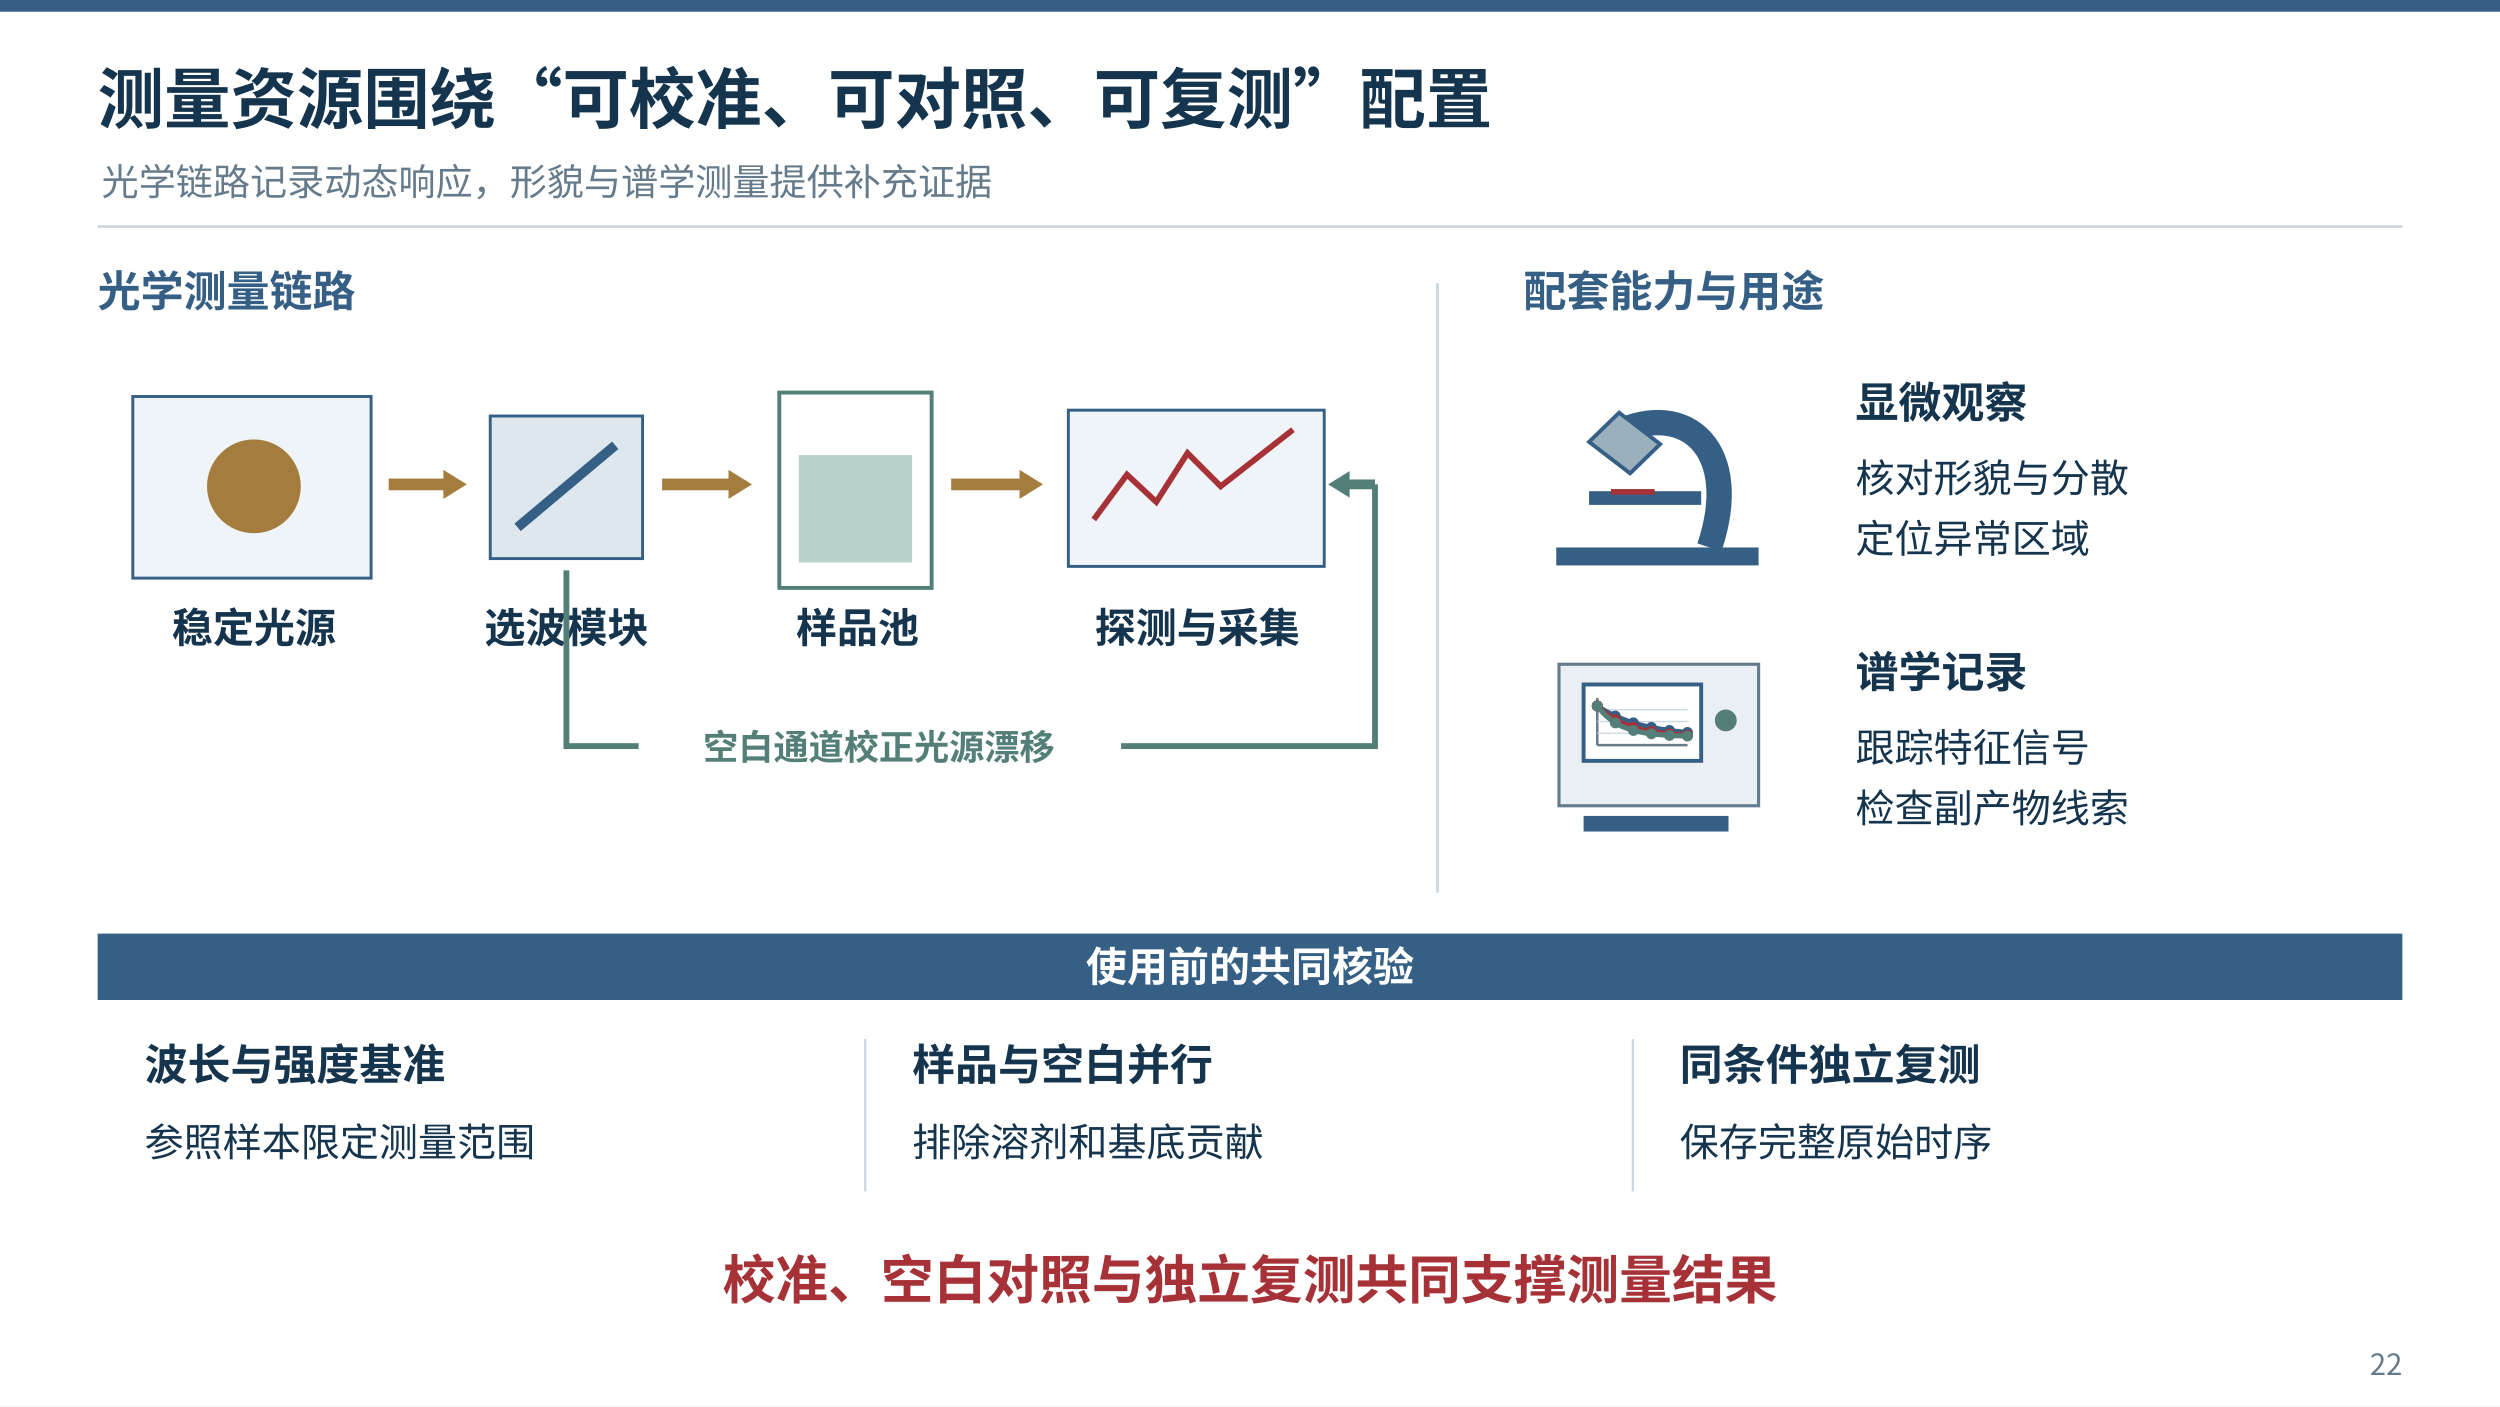
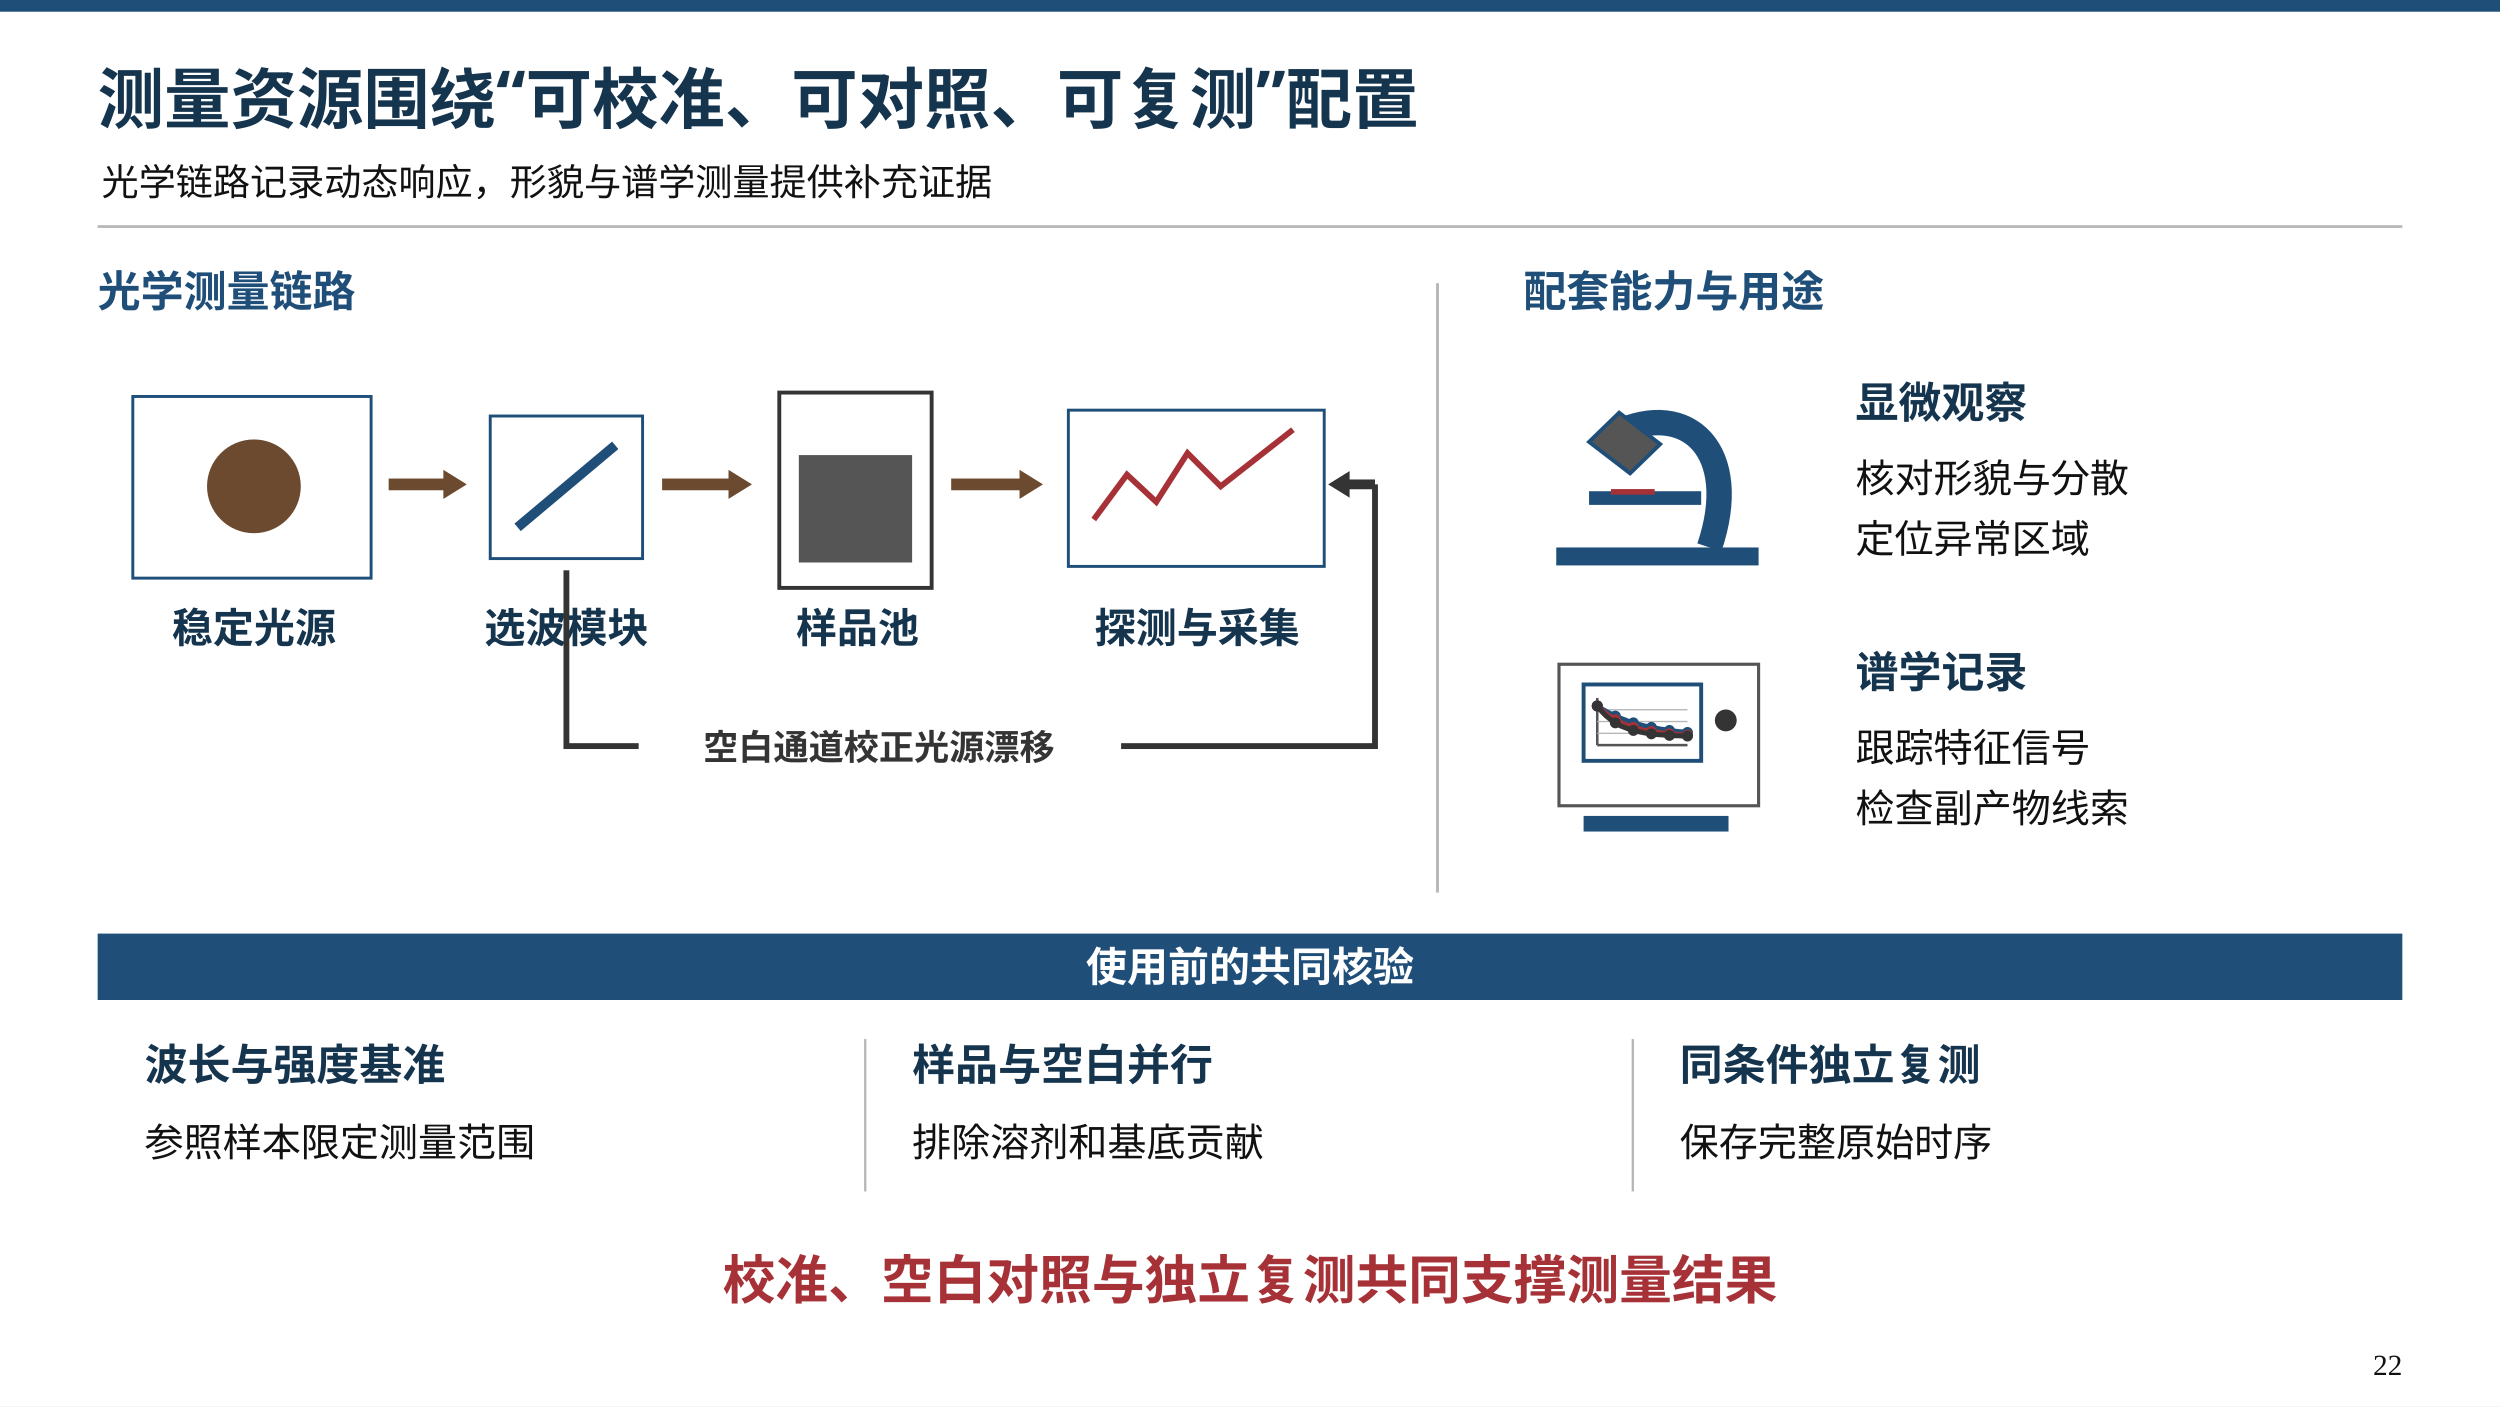
<svg xmlns="http://www.w3.org/2000/svg" width="1280" height="720" viewBox="0 0 1280 720">
  <rect width="1280" height="720" fill="white" />
-   <style>text{font-family:"Noto Sans CJK SC","Microsoft YaHei","PingFang SC",sans-serif}line,path,rect,circle,ellipse,polyline{vector-effect:non-scaling-stroke}</style>
-   <rect x="0" y="0" width="1280" height="6" fill="#365F85" />
-   <text x="50" y="63" font-size="34" fill="#15344E" font-weight="700" text-anchor="start">测量资源围绕“可校准、可对照、可复测”配置</text>
-   <text x="52" y="100" font-size="19" fill="#657B8B" font-weight="400" text-anchor="start">光学链路记录动态响应，形貌与谱学测量提供补充证据</text>
-   <line x1="50" y1="116" x2="1230" y2="116" stroke="#CCD7DF" stroke-width="1.4" />
-   <text x="50" y="157" font-size="22" fill="#365F85" font-weight="700" text-anchor="start">光学测量链路</text>
-   <rect x="68" y="203" width="122" height="93" fill="#EFF4F8" stroke="#365F85" stroke-width="1.5" />
-   <circle cx="130" cy="249" r="24" fill="#A47C3D" />
-   <text x="130" y="329" font-size="21" fill="#15344E" font-weight="700" text-anchor="middle">稳定光源</text>
-   <polygon points="199.00,251.00 227.00,251.00 227.00,255.44 239.00,248.00 227.00,240.56 227.00,245.00 199.00,245.00" fill="#A47C3D" />
-   <rect x="251" y="213" width="78" height="73" fill="#DDE7ED" stroke="#365F85" stroke-width="1.5" />
-   <line x1="265" y1="270" x2="315" y2="228" stroke="#365F85" stroke-width="5" />
-   <text x="290" y="329" font-size="21" fill="#15344E" font-weight="700" text-anchor="middle">选波模块</text>
-   <polygon points="339.00,251.00 373.00,251.00 373.00,255.44 385.00,248.00 373.00,240.56 373.00,245.00 339.00,245.00" fill="#A47C3D" />
-   <rect x="399" y="201" width="78" height="100" fill="white" stroke="#537F78" stroke-width="2" />
-   <rect x="409" y="233" width="58" height="55" fill="#B9D1CC" />
-   <text x="439" y="329" font-size="21" fill="#15344E" font-weight="700" text-anchor="middle">样品池</text>
-   <polygon points="487.00,251.00 522.00,251.00 522.00,255.44 534.00,248.00 522.00,240.56 522.00,245.00 487.00,245.00" fill="#A47C3D" />
-   <rect x="547" y="210" width="131" height="80" fill="#EFF4F8" stroke="#365F85" stroke-width="1.5" />
+   <style>text{font-family:"Times New Roman","Microsoft YaHei"}line,path,rect,circle,ellipse,polyline{vector-effect:non-scaling-stroke}</style>
+   <rect x="0" y="0" width="1280" height="6" fill="#1F4E79" />
+   <text x="50" y="63" font-size="34" fill="#15344E" font-weight="700" text-anchor="start">
+     <tspan font-family="Microsoft YaHei">测量资源围绕“可校准、可对照、可复测”配置</tspan>
+   </text>
+   <text x="52" y="100" font-size="19" fill="#111111" font-weight="400" text-anchor="start">
+     <tspan font-family="Microsoft YaHei">光学链路记录动态响应，形貌与谱学测量提供补充证据</tspan>
+   </text>
+   <line x1="50" y1="116" x2="1230" y2="116" stroke="#B7B7B7" stroke-width="1.4" />
+   <text x="50" y="157" font-size="22" fill="#1F4E79" font-weight="700" text-anchor="start">
+     <tspan font-family="Microsoft YaHei">光学测量链路</tspan>
+   </text>
+   <rect x="68" y="203" width="122" height="93" fill="white" stroke="#1F4E79" stroke-width="1.5" />
+   <circle cx="130" cy="249" r="24" fill="#6B4A2F" />
+   <text x="130" y="329" font-size="21" fill="#15344E" font-weight="700" text-anchor="middle">
+     <tspan font-family="Microsoft YaHei">稳定光源</tspan>
+   </text>
+   <polygon points="199.00,251.00 227.00,251.00 227.00,255.44 239.00,248.00 227.00,240.56 227.00,245.00 199.00,245.00" fill="#6B4A2F" />
+   <rect x="251" y="213" width="78" height="73" fill="#FFFFFF" stroke="#1F4E79" stroke-width="1.5" />
+   <line x1="265" y1="270" x2="315" y2="228" stroke="#1F4E79" stroke-width="5" />
+   <text x="290" y="329" font-size="21" fill="#15344E" font-weight="700" text-anchor="middle">
+     <tspan font-family="Microsoft YaHei">选波模块</tspan>
+   </text>
+   <polygon points="339.00,251.00 373.00,251.00 373.00,255.44 385.00,248.00 373.00,240.56 373.00,245.00 339.00,245.00" fill="#6B4A2F" />
+   <rect x="399" y="201" width="78" height="100" fill="white" stroke="#343434" stroke-width="2" />
+   <rect x="409" y="233" width="58" height="55" fill="#555555" />
+   <text x="439" y="329" font-size="21" fill="#15344E" font-weight="700" text-anchor="middle">
+     <tspan font-family="Microsoft YaHei">样品池</tspan>
+   </text>
+   <polygon points="487.00,251.00 522.00,251.00 522.00,255.44 534.00,248.00 522.00,240.56 522.00,245.00 487.00,245.00" fill="#6B4A2F" />
+   <rect x="547" y="210" width="131" height="80" fill="white" stroke="#1F4E79" stroke-width="1.5" />
  <path d="M560,266 L577,243 L592,257 L608,232 L625,249 L662,220" fill="none" stroke="#A63237" stroke-width="3" />
-   <text x="613" y="329" font-size="21" fill="#15344E" font-weight="700" text-anchor="middle">探测与采集</text>
-   <path d="M290,292 V382 H704 V248" fill="none" stroke="#537F78" stroke-width="3" />
-   <polygon points="704.00,245.50 691.00,245.50 691.00,241.18 680.00,248.00 691.00,254.82 691.00,250.50 704.00,250.50" fill="#537F78" />
+   <text x="613" y="329" font-size="21" fill="#15344E" font-weight="700" text-anchor="middle">
+     <tspan font-family="Microsoft YaHei">探测与采集</tspan>
+   </text>
+   <path d="M290,292 V382 H704 V248" fill="none" stroke="#343434" stroke-width="3" />
+   <polygon points="704.00,245.50 691.00,245.50 691.00,241.18 680.00,248.00 691.00,254.82 691.00,250.50 704.00,250.50" fill="#343434" />
  <rect x="327" y="361" width="247" height="40" fill="white" />
-   <text x="450" y="389" font-size="18" fill="#537F78" font-weight="700" text-anchor="middle">空白通道校正光源漂移</text>
-   <line x1="736" y1="145" x2="736" y2="457" stroke="#CCD7DF" stroke-width="1.5" />
-   <text x="780" y="157" font-size="22" fill="#365F85" font-weight="700" text-anchor="start">配套能力与用途</text>
-   <rect x="796.8" y="280.3" width="103.6" height="9.2" fill="#365F85" />
-   <path d="M875.2,280.3 C892.0,230.85 864.0,204.4 827.6,221.65" fill="none" stroke="#365F85" stroke-width="13" />
-   <path d="M829.0,211.3 L850.0,227.4 L834.6,242.35 L813.6,226.25 Z" fill="#9BB0BD" stroke="#365F85" stroke-width="2" />
-   <line x1="813.6" y1="255.0" x2="871.0" y2="255.0" stroke="#365F85" stroke-width="7" />
+   <text x="450" y="389" font-size="18" fill="#343434" font-weight="700" text-anchor="middle">
+     <tspan font-family="Microsoft YaHei">空白通道校正光源漂移</tspan>
+   </text>
+   <line x1="736" y1="145" x2="736" y2="457" stroke="#B7B7B7" stroke-width="1.5" />
+   <text x="780" y="157" font-size="22" fill="#1F4E79" font-weight="700" text-anchor="start">
+     <tspan font-family="Microsoft YaHei">配套能力与用途</tspan>
+   </text>
+   <rect x="796.8" y="280.3" width="103.6" height="9.2" fill="#1F4E79" />
+   <path d="M875.2,280.3 C892.0,230.85 864.0,204.4 827.6,221.65" fill="none" stroke="#1F4E79" stroke-width="13" />
+   <path d="M829.0,211.3 L850.0,227.4 L834.6,242.35 L813.6,226.25 Z" fill="#555555" stroke="#1F4E79" stroke-width="2" />
+   <line x1="813.6" y1="255.0" x2="871.0" y2="255.0" stroke="#1F4E79" stroke-width="7" />
  <rect x="824.8" y="250.4" width="22.4" height="2.875" fill="#A63237" />
-   <text x="950" y="214" font-size="22" fill="#15344E" font-weight="700" text-anchor="start">显微观察</text>
-   <text x="950" y="252" font-size="20" fill="#15344E" font-weight="400" text-anchor="start">核对形貌与分散</text>
-   <text x="950" y="283" font-size="20" fill="#15344E" font-weight="400" text-anchor="start">定位异常区域</text>
-   <rect x="798.2" y="340.1" width="102.2" height="72.45" fill="#E9EFF2" stroke="#657B8B" stroke-width="1.6" />
-   <rect x="810.8" y="350.45" width="60.2" height="39.1" fill="white" stroke="#365F85" stroke-width="2" />
-   <line x1="817.8" y1="381.5" x2="864.0" y2="381.5" stroke="#657B8B" stroke-width="1.3" />
-   <line x1="817.8" y1="357.35" x2="817.8" y2="381.5" stroke="#657B8B" stroke-width="1.3" />
-   <line x1="817.8" y1="363.388" x2="864.0" y2="363.388" stroke="#CCD7DF" stroke-width="0.7" />
-   <line x1="817.8" y1="369.425" x2="864.0" y2="369.425" stroke="#CCD7DF" stroke-width="0.7" />
-   <line x1="817.8" y1="375.463" x2="864.0" y2="375.463" stroke="#CCD7DF" stroke-width="0.7" />
-   <path d="M817.8,361.5 L819.3,362.5 L820.9,363.4 L822.4,364.3 L824.0,365.1 L825.5,365.9 L827.0,366.6 L828.6,367.3 L830.1,367.9 L831.7,368.5 L833.2,369.1 L834.7,369.6 L836.3,370.1 L837.8,370.6 L839.4,371.0 L840.9,371.4 L842.4,371.8 L844.0,372.1 L845.5,372.4 L847.1,372.7 L848.6,373.0 L850.1,373.3 L851.7,373.5 L853.2,373.8 L854.8,374.0 L856.3,374.2 L857.8,374.4 L859.4,374.6 L860.9,374.7 L862.5,374.9 L864.0,375.0" fill="none" stroke="#365F85" stroke-width="2.6" />
-   <circle cx="817.8" cy="361.456" r="2.8" fill="#365F85" />
-   <circle cx="827.04" cy="366.631" r="2.8" fill="#365F85" />
-   <circle cx="836.28" cy="370.1" r="2.8" fill="#365F85" />
-   <circle cx="845.52" cy="372.425" r="2.8" fill="#365F85" />
-   <circle cx="854.76" cy="373.984" r="2.8" fill="#365F85" />
-   <circle cx="864.0" cy="375.029" r="2.8" fill="#365F85" />
+   <text x="950" y="214" font-size="22" fill="#15344E" font-weight="700" text-anchor="start">
+     <tspan font-family="Microsoft YaHei">显微观察</tspan>
+   </text>
+   <text x="950" y="252" font-size="20" fill="#111111" font-weight="400" text-anchor="start">
+     <tspan font-family="Microsoft YaHei">核对形貌与分散</tspan>
+   </text>
+   <text x="950" y="283" font-size="20" fill="#111111" font-weight="400" text-anchor="start">
+     <tspan font-family="Microsoft YaHei">定位异常区域</tspan>
+   </text>
+   <rect x="798.2" y="340.1" width="102.2" height="72.45" fill="white" stroke="#555555" stroke-width="1.6" />
+   <rect x="810.8" y="350.45" width="60.2" height="39.1" fill="white" stroke="#1F4E79" stroke-width="2" />
+   <line x1="817.8" y1="381.5" x2="864.0" y2="381.5" stroke="#555555" stroke-width="1.3" />
+   <line x1="817.8" y1="357.35" x2="817.8" y2="381.5" stroke="#555555" stroke-width="1.3" />
+   <line x1="817.8" y1="363.388" x2="864.0" y2="363.388" stroke="#B7B7B7" stroke-width="0.7" />
+   <line x1="817.8" y1="369.425" x2="864.0" y2="369.425" stroke="#B7B7B7" stroke-width="0.7" />
+   <line x1="817.8" y1="375.463" x2="864.0" y2="375.463" stroke="#B7B7B7" stroke-width="0.7" />
+   <path d="M817.8,361.5 L819.3,362.5 L820.9,363.4 L822.4,364.3 L824.0,365.1 L825.5,365.9 L827.0,366.6 L828.6,367.3 L830.1,367.9 L831.7,368.5 L833.2,369.1 L834.7,369.6 L836.3,370.1 L837.8,370.6 L839.4,371.0 L840.9,371.4 L842.4,371.8 L844.0,372.1 L845.5,372.4 L847.1,372.7 L848.6,373.0 L850.1,373.3 L851.7,373.5 L853.2,373.8 L854.8,374.0 L856.3,374.2 L857.8,374.4 L859.4,374.6 L860.9,374.7 L862.5,374.9 L864.0,375.0" fill="none" stroke="#1F4E79" stroke-width="2.6" />
+   <circle cx="817.8" cy="361.456" r="2.8" fill="#1F4E79" />
+   <circle cx="827.04" cy="366.631" r="2.8" fill="#1F4E79" />
+   <circle cx="836.28" cy="370.1" r="2.8" fill="#1F4E79" />
+   <circle cx="845.52" cy="372.425" r="2.8" fill="#1F4E79" />
+   <circle cx="854.76" cy="373.984" r="2.8" fill="#1F4E79" />
+   <circle cx="864.0" cy="375.029" r="2.8" fill="#1F4E79" />
  <path d="M817.8,361.5 L819.3,362.9 L820.9,364.3 L822.4,365.5 L824.0,366.6 L825.5,367.6 L827.0,368.5 L828.6,369.4 L830.1,370.1 L831.7,370.8 L833.2,371.4 L834.7,371.9 L836.3,372.4 L837.8,372.9 L839.4,373.3 L840.9,373.7 L842.4,374.0 L844.0,374.3 L845.5,374.6 L847.1,374.8 L848.6,375.0 L850.1,375.2 L851.7,375.4 L853.2,375.6 L854.8,375.7 L856.3,375.9 L857.8,376.0 L859.4,376.1 L860.9,376.2 L862.5,376.3 L864.0,376.4" fill="none" stroke="#A63237" stroke-width="2.6" />
  <circle cx="817.8" cy="361.456" r="2.8" fill="#A63237" />
  <circle cx="827.04" cy="368.538" r="2.8" fill="#A63237" />
  <circle cx="836.28" cy="372.425" r="2.8" fill="#A63237" />
  <circle cx="845.52" cy="374.558" r="2.8" fill="#A63237" />
  <circle cx="854.76" cy="375.729" r="2.8" fill="#A63237" />
  <circle cx="864.0" cy="376.371" r="2.8" fill="#A63237" />
-   <path d="M817.8,361.5 L819.3,363.4 L820.9,365.1 L822.4,366.6 L824.0,367.9 L825.5,369.1 L827.0,370.1 L828.6,371.0 L830.1,371.8 L831.7,372.4 L833.2,373.0 L834.7,373.5 L836.3,374.0 L837.8,374.4 L839.4,374.7 L840.9,375.0 L842.4,375.3 L844.0,375.5 L845.5,375.7 L847.1,375.9 L848.6,376.1 L850.1,376.2 L851.7,376.3 L853.2,376.4 L854.8,376.5 L856.3,376.6 L857.8,376.7 L859.4,376.7 L860.9,376.8 L862.5,376.8 L864.0,376.9" fill="none" stroke="#537F78" stroke-width="2.6" />
-   <circle cx="817.8" cy="361.456" r="2.8" fill="#537F78" />
-   <circle cx="827.04" cy="370.1" r="2.8" fill="#537F78" />
-   <circle cx="836.28" cy="373.984" r="2.8" fill="#537F78" />
-   <circle cx="845.52" cy="375.729" r="2.8" fill="#537F78" />
-   <circle cx="854.76" cy="376.513" r="2.8" fill="#537F78" />
-   <circle cx="864.0" cy="376.865" r="2.8" fill="#537F78" />
-   <circle cx="883.6" cy="368.85" r="5.6" fill="#537F78" />
-   <line x1="810.8" y1="421.75" x2="885.0" y2="421.75" stroke="#365F85" stroke-width="8" />
-   <text x="950" y="352" font-size="22" fill="#15344E" font-weight="700" text-anchor="start">谱学记录</text>
-   <text x="950" y="390" font-size="20" fill="#15344E" font-weight="400" text-anchor="start">跟踪特征信号</text>
-   <text x="950" y="421" font-size="20" fill="#15344E" font-weight="400" text-anchor="start">检查副产物线索</text>
-   <rect x="50" y="478" width="1180" height="34" fill="#365F85" />
-   <text x="640.0" y="502.48" font-size="21" fill="white" font-weight="700" text-anchor="middle">使用前的共同核验</text>
-   <text x="74" y="553" font-size="22" fill="#15344E" font-weight="700" text-anchor="start">波长与强度基准</text>
-   <text x="74" y="592" font-size="20" fill="#15344E" font-weight="400" text-anchor="start">参照样本限定测量范围</text>
-   <text x="467" y="553" font-size="22" fill="#15344E" font-weight="700" text-anchor="start">样品与空白并行</text>
-   <text x="467" y="592" font-size="20" fill="#15344E" font-weight="400" text-anchor="start">排除溶剂和基底贡献</text>
-   <line x1="443" y1="532" x2="443" y2="610" stroke="#CCD7DF" stroke-width="1.2" />
-   <text x="860" y="553" font-size="22" fill="#15344E" font-weight="700" text-anchor="start">同条件独立复测</text>
-   <text x="860" y="592" font-size="20" fill="#15344E" font-weight="400" text-anchor="start">保存完整原始时序</text>
-   <line x1="836" y1="532" x2="836" y2="610" stroke="#CCD7DF" stroke-width="1.2" />
-   <text x="640" y="665" font-size="27" fill="#A63237" font-weight="700" text-anchor="middle">校准、空白对照与独立复测共同支撑测量结果</text>
-   <text x="1230" y="704" font-size="15" fill="#657B8B" font-weight="400" text-anchor="end">22</text>
+   <path d="M817.8,361.5 L819.3,363.4 L820.9,365.1 L822.4,366.6 L824.0,367.9 L825.5,369.1 L827.0,370.1 L828.6,371.0 L830.1,371.8 L831.7,372.4 L833.2,373.0 L834.7,373.5 L836.3,374.0 L837.8,374.4 L839.4,374.7 L840.9,375.0 L842.4,375.3 L844.0,375.5 L845.5,375.7 L847.1,375.9 L848.6,376.1 L850.1,376.2 L851.7,376.3 L853.2,376.4 L854.8,376.5 L856.3,376.6 L857.8,376.7 L859.4,376.7 L860.9,376.8 L862.5,376.8 L864.0,376.9" fill="none" stroke="#343434" stroke-width="2.6" />
+   <circle cx="817.8" cy="361.456" r="2.8" fill="#343434" />
+   <circle cx="827.04" cy="370.1" r="2.8" fill="#343434" />
+   <circle cx="836.28" cy="373.984" r="2.8" fill="#343434" />
+   <circle cx="845.52" cy="375.729" r="2.8" fill="#343434" />
+   <circle cx="854.76" cy="376.513" r="2.8" fill="#343434" />
+   <circle cx="864.0" cy="376.865" r="2.8" fill="#343434" />
+   <circle cx="883.6" cy="368.85" r="5.6" fill="#343434" />
+   <line x1="810.8" y1="421.75" x2="885.0" y2="421.75" stroke="#1F4E79" stroke-width="8" />
+   <text x="950" y="352" font-size="22" fill="#15344E" font-weight="700" text-anchor="start">
+     <tspan font-family="Microsoft YaHei">谱学记录</tspan>
+   </text>
+   <text x="950" y="390" font-size="20" fill="#111111" font-weight="400" text-anchor="start">
+     <tspan font-family="Microsoft YaHei">跟踪特征信号</tspan>
+   </text>
+   <text x="950" y="421" font-size="20" fill="#111111" font-weight="400" text-anchor="start">
+     <tspan font-family="Microsoft YaHei">检查副产物线索</tspan>
+   </text>
+   <rect x="50" y="478" width="1180" height="34" fill="#1F4E79" />
+   <text x="640.0" y="502.48" font-size="21" fill="white" font-weight="700" text-anchor="middle">
+     <tspan font-family="Microsoft YaHei">使用前的共同核验</tspan>
+   </text>
+   <text x="74" y="553" font-size="22" fill="#15344E" font-weight="700" text-anchor="start">
+     <tspan font-family="Microsoft YaHei">波长与强度基准</tspan>
+   </text>
+   <text x="74" y="592" font-size="20" fill="#111111" font-weight="400" text-anchor="start">
+     <tspan font-family="Microsoft YaHei">参照样本限定测量范围</tspan>
+   </text>
+   <text x="467" y="553" font-size="22" fill="#15344E" font-weight="700" text-anchor="start">
+     <tspan font-family="Microsoft YaHei">样品与空白并行</tspan>
+   </text>
+   <text x="467" y="592" font-size="20" fill="#111111" font-weight="400" text-anchor="start">
+     <tspan font-family="Microsoft YaHei">排除溶剂和基底贡献</tspan>
+   </text>
+   <line x1="443" y1="532" x2="443" y2="610" stroke="#B7B7B7" stroke-width="1.2" />
+   <text x="860" y="553" font-size="22" fill="#15344E" font-weight="700" text-anchor="start">
+     <tspan font-family="Microsoft YaHei">同条件独立复测</tspan>
+   </text>
+   <text x="860" y="592" font-size="20" fill="#111111" font-weight="400" text-anchor="start">
+     <tspan font-family="Microsoft YaHei">保存完整原始时序</tspan>
+   </text>
+   <line x1="836" y1="532" x2="836" y2="610" stroke="#B7B7B7" stroke-width="1.2" />
+   <text x="640" y="665" font-size="27" fill="#A63237" font-weight="700" text-anchor="middle">
+     <tspan font-family="Microsoft YaHei">校准、空白对照与独立复测共同支撑测量结果</tspan>
+   </text>
+   <text x="1230" y="704" font-size="15" fill="#111111" font-weight="400" text-anchor="end">
+     <tspan font-family="Times New Roman">22</tspan>
+   </text>
</svg>
